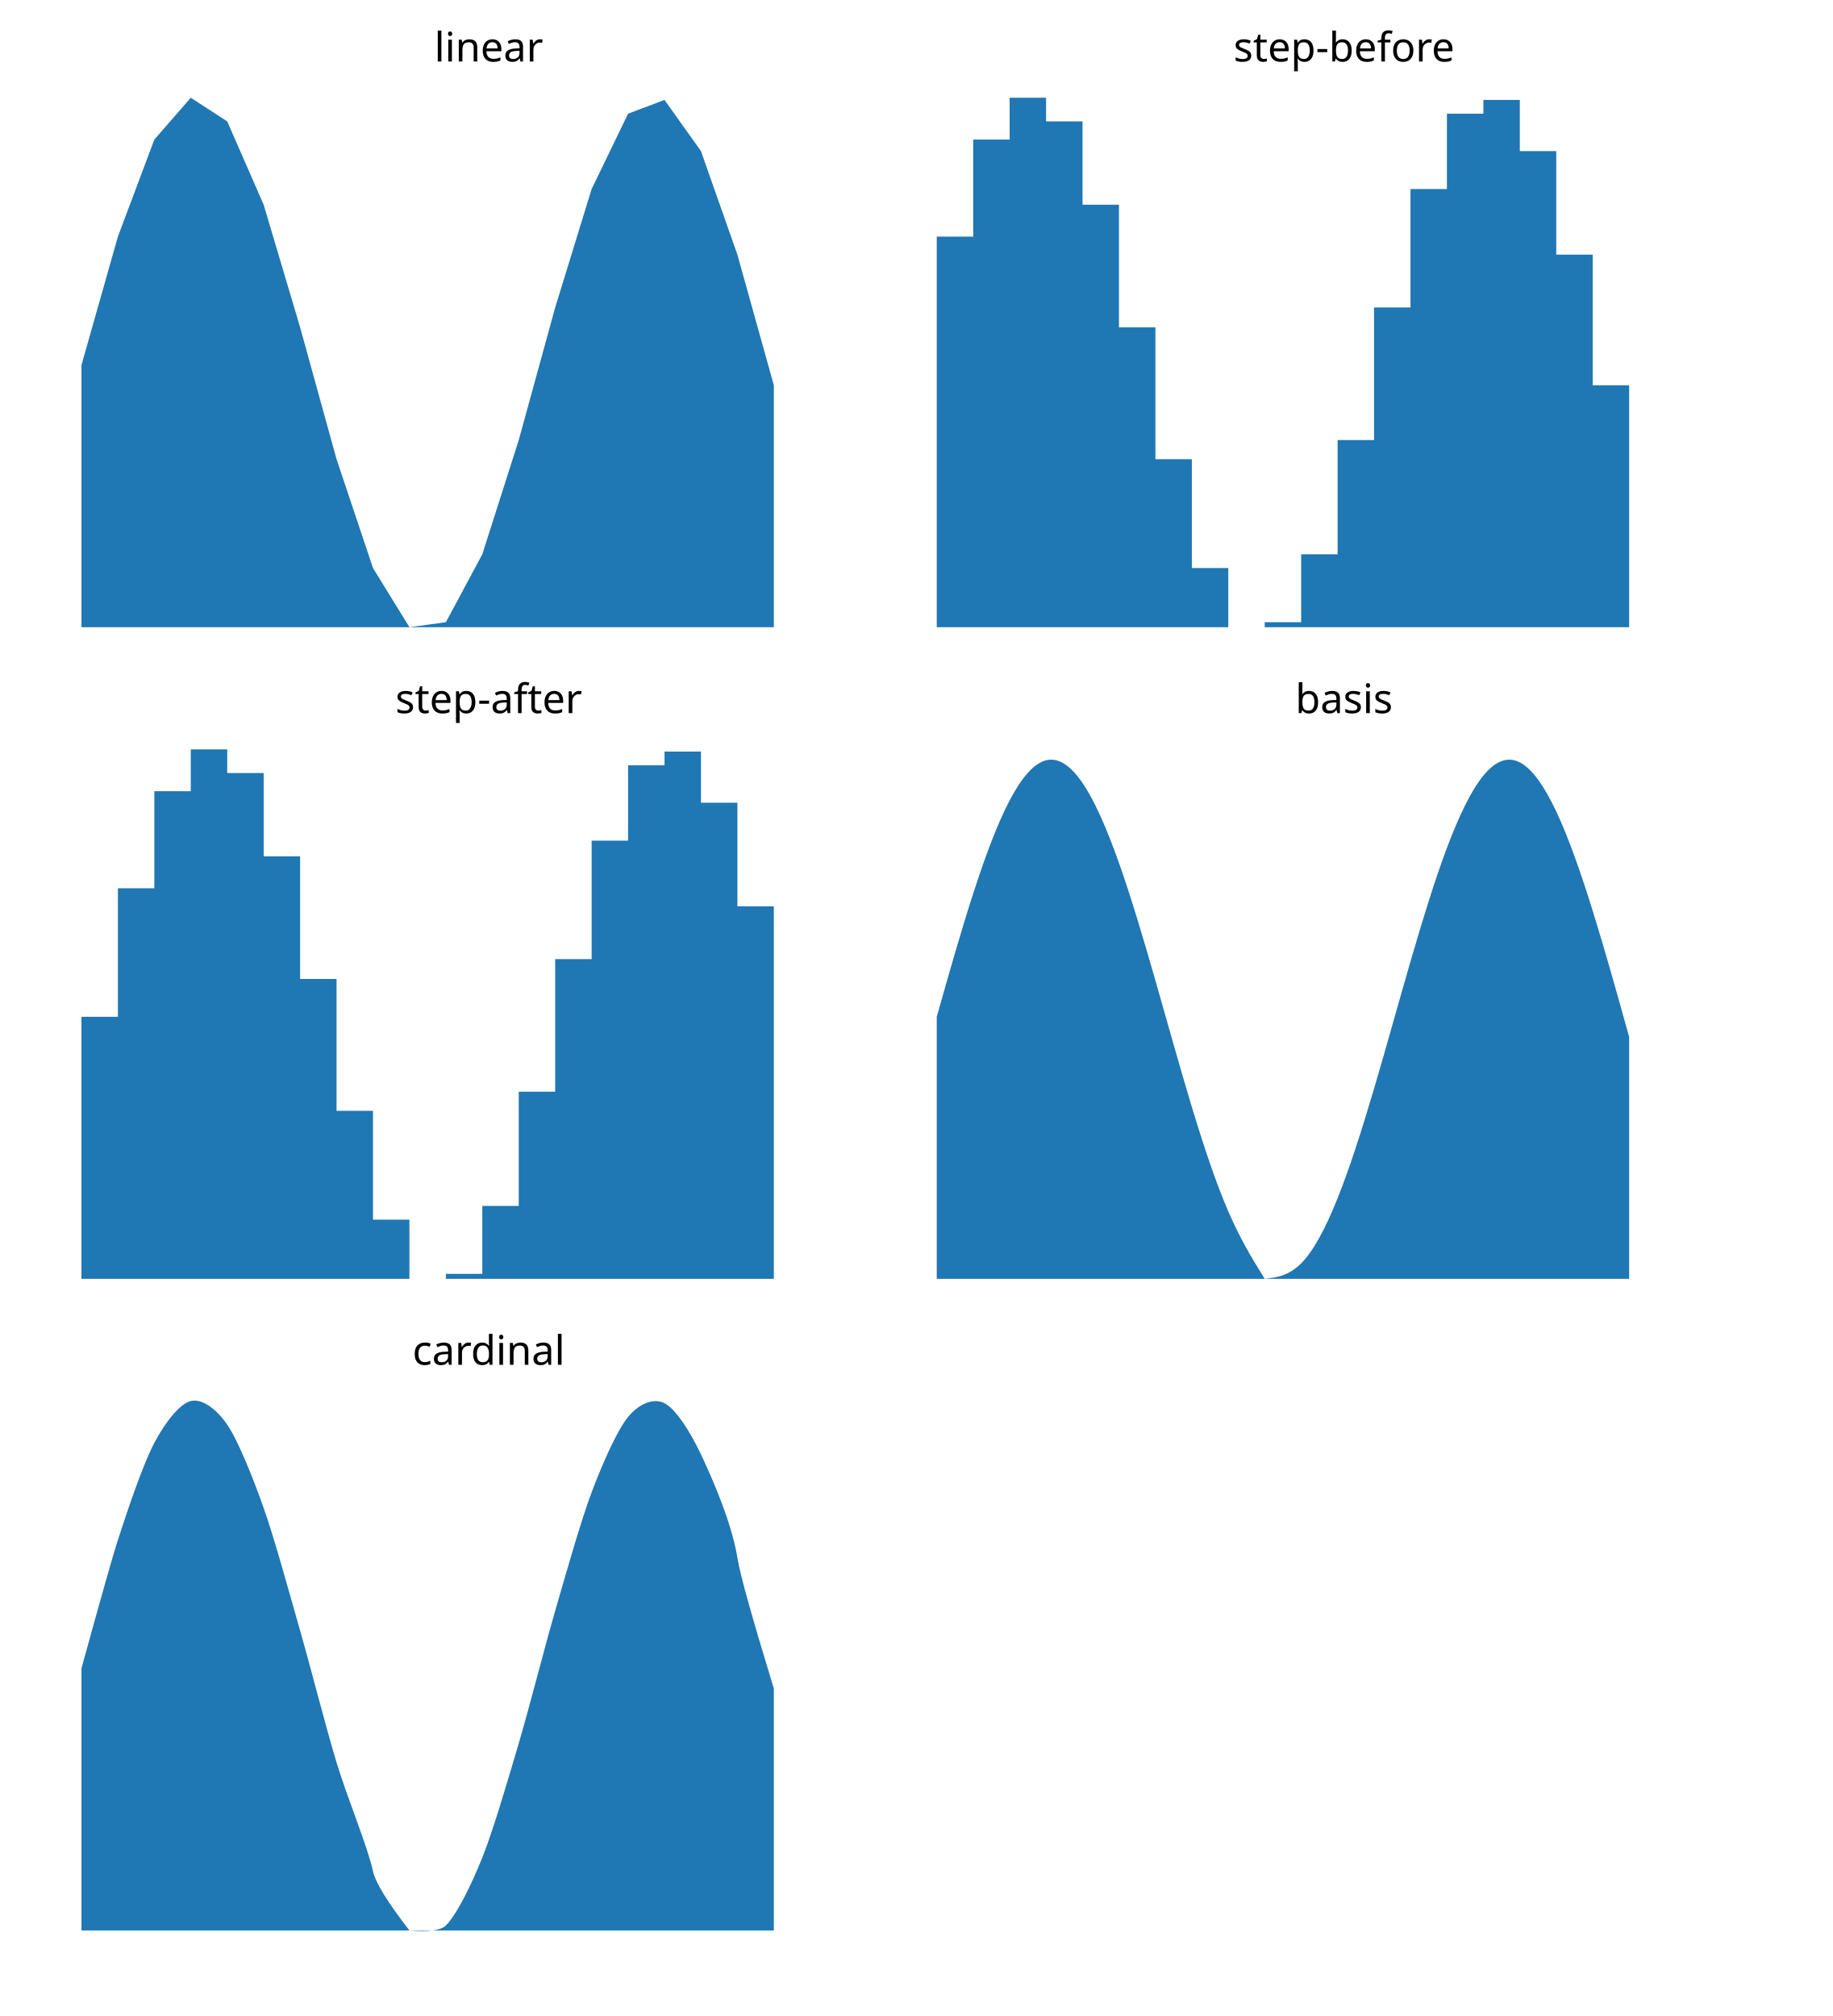
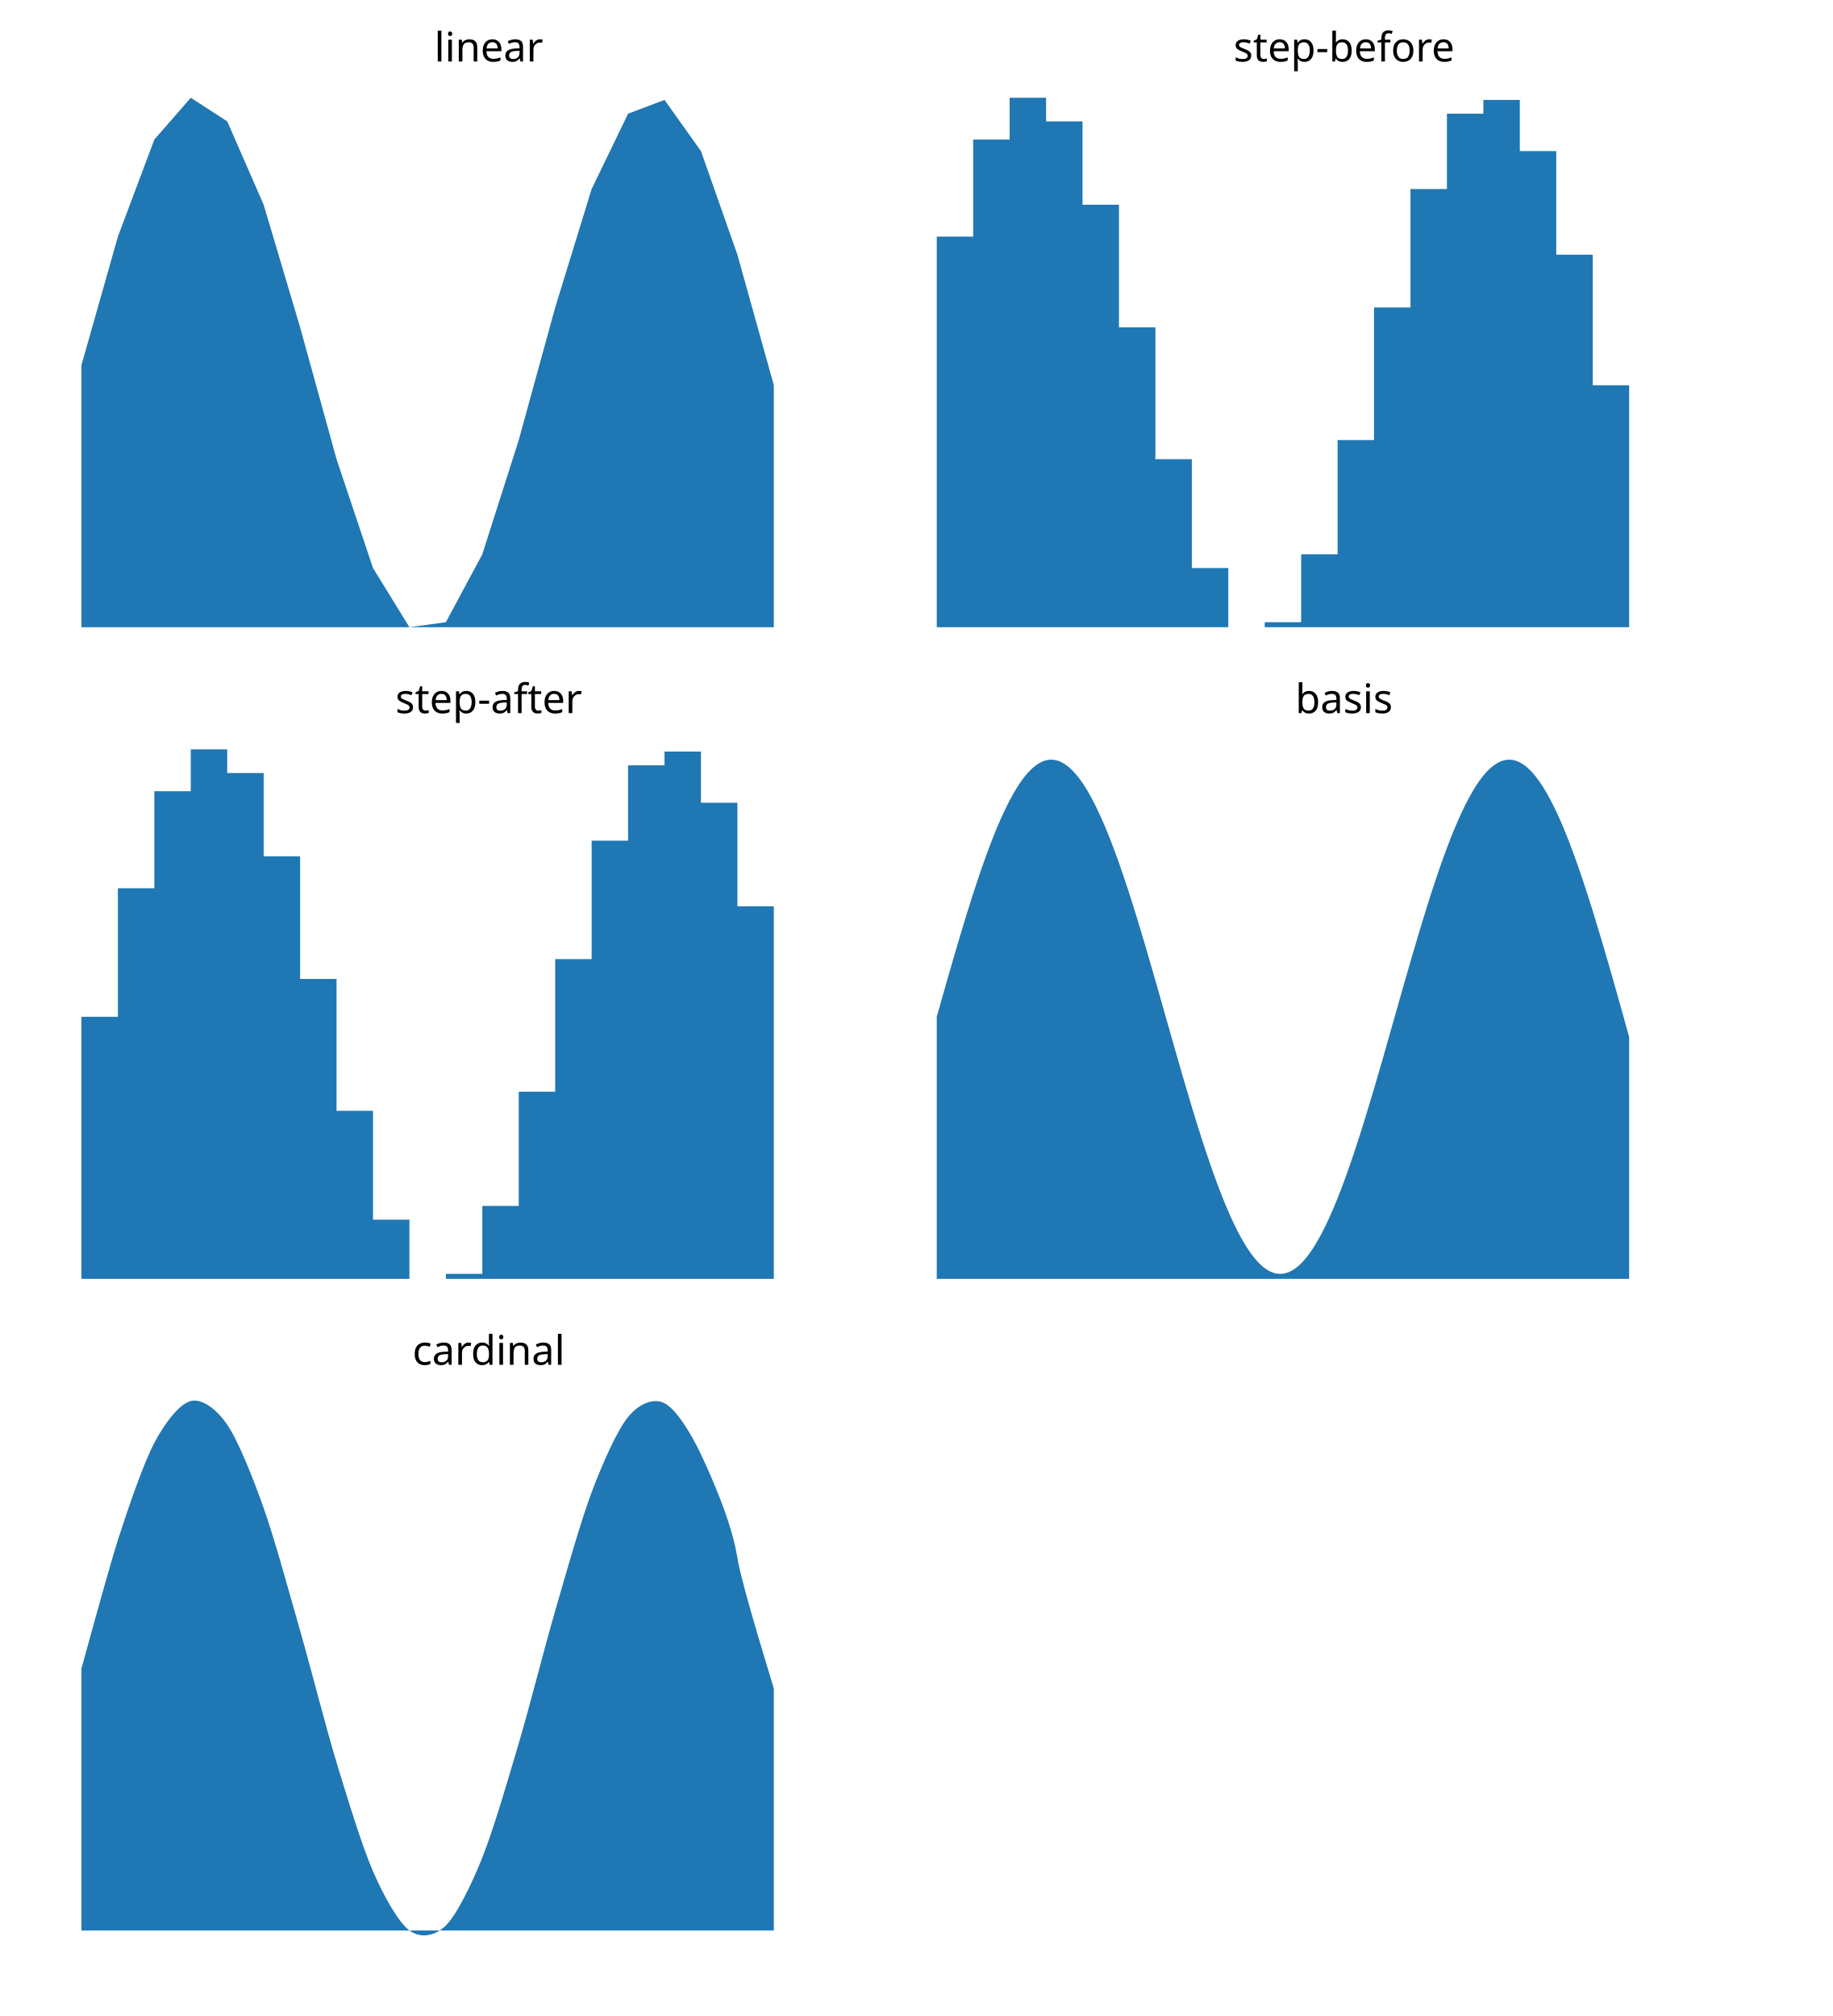
<svg xmlns="http://www.w3.org/2000/svg" font-size="10px" font-family="sans-serif" width="450" height="495">
  <g transform="translate(20,5)">
    <g>
      <text y="3" dy=".71em" transform="translate(100,0)" fill="rgb(0,0,0)" text-anchor="middle">linear</text>
-       <path d="M0,84.657L8.947,53.1L17.895,29.27L26.842,19L35.789,24.805L44.737,45.264L53.684,75.368L62.632,107.746L71.579,134.471L80.526,149L80.526,149L71.579,149L62.632,149L53.684,149L44.737,149L35.789,149L26.842,149L17.895,149L8.947,149L0,149ZM80.526,149L89.474,147.775L98.421,131.097L107.368,103.049L116.316,70.497L125.263,41.413L134.211,22.916L143.158,19.536L152.105,32.099L161.053,57.531L170,89.604L170,149L161.053,149L152.105,149L143.158,149L134.211,149L125.263,149L116.316,149L107.368,149L98.421,149L89.474,149L80.526,149Z" fill="rgb(31,119,180)" />
+       <path d="M0.0,84.657L8.947,53.1L17.895,29.27L26.842,19.0L35.789,24.805L44.737,45.264L53.684,75.368L62.632,107.746L71.579,134.471L80.526,149.0L89.474,147.775L98.421,131.097L107.368,103.049L116.316,70.497L125.263,41.413L134.211,22.916L143.158,19.536L152.105,32.099L161.053,57.531L170.0,89.604L170.0,149L161.053,149L152.105,149L143.158,149L134.211,149L125.263,149L116.316,149L107.368,149L98.421,149L89.474,149L80.526,149L71.579,149L62.632,149L53.684,149L44.737,149L35.789,149L26.842,149L17.895,149L8.947,149L0.0,149Z" fill="rgb(31,119,180)" />
    </g>
    <g transform="translate(210,0)">
      <text y="3" dy=".71em" transform="translate(100,0)" fill="rgb(0,0,0)" text-anchor="middle">step-before</text>
-       <path d="M0,84.657V53.1L8.947,53.1V29.27L17.895,29.27V19L26.842,19V24.805L35.789,24.805V45.264L44.737,45.264V75.368L53.684,75.368V107.746L62.632,107.746V134.471L71.579,134.471L71.579,149H62.632L62.632,149H53.684L53.684,149H44.737L44.737,149H35.789L35.789,149H26.842L26.842,149H17.895L17.895,149H8.947L8.947,149H0L0,149ZM80.526,149V147.775L89.474,147.775V131.097L98.421,131.097V103.049L107.368,103.049V70.497L116.316,70.497V41.413L125.263,41.413V22.916L134.211,22.916V19.536L143.158,19.536V32.099L152.105,32.099V57.531L161.053,57.531V89.604L170,89.604L170,149H161.053L161.053,149H152.105L152.105,149H143.158L143.158,149H134.211L134.211,149H125.263L125.263,149H116.316L116.316,149H107.368L107.368,149H98.421L98.421,149H89.474L89.474,149H80.526L80.526,149Z" fill="rgb(31,119,180)" />
+       <path d="M0.0,84.657V53.1L8.947,53.1V29.27L17.895,29.27V19.0L26.842,19.0V24.805L35.789,24.805V45.264L44.737,45.264V75.368L53.684,75.368V107.746L62.632,107.746V134.471L71.579,134.471V149.0L80.526,149.0V147.775L89.474,147.775V131.097L98.421,131.097V103.049L107.368,103.049V70.497L116.316,70.497V41.413L125.263,41.413V22.916L134.211,22.916V19.536L143.158,19.536V32.099L152.105,32.099V57.531L161.053,57.531V89.604L170.0,89.604L170.0,149H161.053L161.053,149H152.105L152.105,149H143.158L143.158,149H134.211L134.211,149H125.263L125.263,149H116.316L116.316,149H107.368L107.368,149H98.421L98.421,149H89.474L89.474,149H80.526L80.526,149H71.579L71.579,149H62.632L62.632,149H53.684L53.684,149H44.737L44.737,149H35.789L35.789,149H26.842L26.842,149H17.895L17.895,149H8.947L8.947,149H0.0L0.0,149Z" fill="rgb(31,119,180)" />
    </g>
    <g transform="translate(0,160)">
      <text y="3" dy=".71em" transform="translate(100,0)" fill="rgb(0,0,0)" text-anchor="middle">step-after</text>
-       <path d="M0,84.657H8.947L8.947,53.1H17.895L17.895,29.27H26.842L26.842,19H35.789L35.789,24.805H44.737L44.737,45.264H53.684L53.684,75.368H62.632L62.632,107.746H71.579L71.579,134.471H80.526L80.526,149L80.526,149V149L71.579,149V149L62.632,149V149L53.684,149V149L44.737,149V149L35.789,149V149L26.842,149V149L17.895,149V149L8.947,149V149L0,149ZM89.474,147.775H98.421L98.421,131.097H107.368L107.368,103.049H116.316L116.316,70.497H125.263L125.263,41.413H134.211L134.211,22.916H143.158L143.158,19.536H152.105L152.105,32.099H161.053L161.053,57.531H170L170,89.604L170,149V149L161.053,149V149L152.105,149V149L143.158,149V149L134.211,149V149L125.263,149V149L116.316,149V149L107.368,149V149L98.421,149V149L89.474,149Z" fill="rgb(31,119,180)" />
+       <path d="M0.0,84.657H8.947L8.947,53.1H17.895L17.895,29.27H26.842L26.842,19.0H35.789L35.789,24.805H44.737L44.737,45.264H53.684L53.684,75.368H62.632L62.632,107.746H71.579L71.579,134.471H80.526L80.526,149.0H89.474L89.474,147.775H98.421L98.421,131.097H107.368L107.368,103.049H116.316L116.316,70.497H125.263L125.263,41.413H134.211L134.211,22.916H143.158L143.158,19.536H152.105L152.105,32.099H161.053L161.053,57.531H170.0L170.0,89.604L170.0,149V149L161.053,149V149L152.105,149V149L143.158,149V149L134.211,149V149L125.263,149V149L116.316,149V149L107.368,149V149L98.421,149V149L89.474,149V149L80.526,149V149L71.579,149V149L62.632,149V149L53.684,149V149L44.737,149V149L35.789,149V149L26.842,149V149L17.895,149V149L8.947,149V149L0.0,149Z" fill="rgb(31,119,180)" />
    </g>
    <g transform="translate(210,160)">
      <text y="3" dy=".71em" transform="translate(100,0)" fill="rgb(0,0,0)" text-anchor="middle">basis</text>
-       <path d="M0.0,84.657C0.0,84.657,0.0,84.657,1.491,79.398C2.982,74.138,5.965,63.619,8.947,54.388C11.93,45.157,14.912,37.213,17.895,31.53C20.877,25.847,23.86,22.423,26.842,21.679C29.825,20.935,32.807,22.87,35.789,27.248C38.772,31.625,41.754,38.445,44.737,46.872C47.719,55.299,50.702,65.334,53.684,75.747C56.667,86.161,59.649,96.954,62.632,106.804C65.614,116.655,68.596,125.563,71.579,132.439C74.561,139.314,77.544,144.157,79.035,146.579C80.526,149.0,80.526,149.0,80.526,149.0L80.526,149C80.526,149.0,80.526,149.0,79.035,149.0C77.544,149.0,74.561,149.0,71.579,149.0C68.596,149.0,65.614,149.0,62.632,149.0C59.649,149.0,56.667,149.0,53.684,149.0C50.702,149.0,47.719,149.0,44.737,149.0C41.754,149.0,38.772,149.0,35.789,149.0C32.807,149.0,29.825,149.0,26.842,149.0C23.86,149.0,20.877,149.0,17.895,149.0C14.912,149.0,11.93,149.0,8.947,149.0C5.965,149.0,2.982,149.0,1.491,149.0C0.0,149.0,0.0,149.0,0.0,149.0ZM80.526,149.0C80.526,149.0,80.526,149.0,82.018,148.796C83.509,148.592,86.491,148.184,89.474,145.2C92.456,142.216,95.439,136.657,98.421,129.202C101.404,121.748,104.386,112.398,107.368,102.298C110.351,92.198,113.333,81.348,116.316,71.075C119.298,60.803,122.281,51.108,125.263,43.178C128.246,35.247,131.228,29.082,134.211,25.435C137.193,21.789,140.175,20.662,143.158,22.193C146.14,23.723,149.123,27.911,152.105,34.244C155.088,40.576,158.07,49.053,161.053,58.638C164.035,68.222,167.018,78.913,168.509,84.258C170.0,89.604,170.0,89.604,170.0,89.604L170,149C170.0,149.0,170.0,149.0,168.509,149.0C167.018,149.0,164.035,149.0,161.053,149.0C158.07,149.0,155.088,149.0,152.105,149.0C149.123,149.0,146.14,149.0,143.158,149.0C140.175,149.0,137.193,149.0,134.211,149.0C131.228,149.0,128.246,149.0,125.263,149.0C122.281,149.0,119.298,149.0,116.316,149.0C113.333,149.0,110.351,149.0,107.368,149.0C104.386,149.0,101.404,149.0,98.421,149.0C95.439,149.0,92.456,149.0,89.474,149.0C86.491,149.0,83.509,149.0,82.018,149.0C80.526,149.0,80.526,149.0,80.526,149.0Z" fill="rgb(31,119,180)" />
+       <path d="M0.0,84.657C0.0,84.657,0.0,84.657,1.491,79.398C2.982,74.138,5.965,63.619,8.947,54.388C11.93,45.157,14.912,37.213,17.895,31.53C20.877,25.847,23.86,22.423,26.842,21.679C29.825,20.935,32.807,22.87,35.789,27.248C38.772,31.625,41.754,38.445,44.737,46.872C47.719,55.299,50.702,65.334,53.684,75.747C56.667,86.161,59.649,96.954,62.632,106.804C65.614,116.655,68.596,125.563,71.579,132.439C74.561,139.314,77.544,144.157,80.526,146.374C83.509,148.592,86.491,148.184,89.474,145.2C92.456,142.216,95.439,136.657,98.421,129.202C101.404,121.748,104.386,112.398,107.368,102.298C110.351,92.198,113.333,81.348,116.316,71.075C119.298,60.803,122.281,51.108,125.263,43.178C128.246,35.247,131.228,29.082,134.211,25.435C137.193,21.789,140.175,20.662,143.158,22.193C146.14,23.723,149.123,27.911,152.105,34.244C155.088,40.576,158.07,49.053,161.053,58.638C164.035,68.222,167.018,78.913,168.509,84.258C170.0,89.604,170.0,89.604,170.0,89.604L170.0,149C170.0,149.0,170.0,149.0,168.509,149.0C167.018,149.0,164.035,149.0,161.053,149.0C158.07,149.0,155.088,149.0,152.105,149.0C149.123,149.0,146.14,149.0,143.158,149.0C140.175,149.0,137.193,149.0,134.211,149.0C131.228,149.0,128.246,149.0,125.263,149.0C122.281,149.0,119.298,149.0,116.316,149.0C113.333,149.0,110.351,149.0,107.368,149.0C104.386,149.0,101.404,149.0,98.421,149.0C95.439,149.0,92.456,149.0,89.474,149.0C86.491,149.0,83.509,149.0,80.526,149.0C77.544,149.0,74.561,149.0,71.579,149.0C68.596,149.0,65.614,149.0,62.632,149.0C59.649,149.0,56.667,149.0,53.684,149.0C50.702,149.0,47.719,149.0,44.737,149.0C41.754,149.0,38.772,149.0,35.789,149.0C32.807,149.0,29.825,149.0,26.842,149.0C23.86,149.0,20.877,149.0,17.895,149.0C14.912,149.0,11.93,149.0,8.947,149.0C5.965,149.0,2.982,149.0,1.491,149.0C0.0,149.0,0.0,149.0,0.0,149.0Z" fill="rgb(31,119,180)" />
    </g>
    <g transform="translate(0,320)">
      <text y="3" dy=".71em" transform="translate(100,0)" fill="rgb(0,0,0)" text-anchor="middle">cardinal</text>
-       <path d="M0.0,84.657Q7.158,58.639,8.947,53.1C11.632,44.792,15.211,34.385,17.895,29.27S24.158,19.67,26.842,19.0S33.105,20.866,35.789,24.805S42.053,37.68,44.737,45.264S51.0,65.996,53.684,75.368S59.947,98.881,62.632,107.746S70.237,128.283,71.579,134.471Q72.474,138.597,80.526,149.0L80.526,149Q73.368,149.0,71.579,149C68.895,149.0,65.316,149.0,62.632,149S56.368,149.0,53.684,149S47.421,149.0,44.737,149S38.474,149.0,35.789,149S29.526,149.0,26.842,149S20.579,149.0,17.895,149S10.289,149.0,8.947,149Q8.053,149.0,0,149ZM80.526,149.0Q87.684,149.566,89.474,147.775C92.158,145.09,95.737,137.806,98.421,131.097S104.684,112.139,107.368,103.049S113.632,79.743,116.316,70.497S122.579,48.55,125.263,41.413S131.526,26.198,134.211,22.916S140.474,18.158,143.158,19.536S149.421,26.4,152.105,32.099S159.711,48.905,161.053,57.531Q161.947,63.281,170.0,89.604L170,149Q162.842,149.0,161.053,149C158.368,149.0,154.789,149.0,152.105,149S145.842,149.0,143.158,149S136.895,149.0,134.211,149S127.947,149.0,125.263,149S119,149.0,116.316,149S110.053,149.0,107.368,149S101.105,149.0,98.421,149S90.816,149.0,89.474,149Q88.579,149.0,80.526,149Z" fill="rgb(31,119,180)" />
+       <path d="M0.0,84.657Q7.158,58.639,8.947,53.1C11.632,44.792,15.211,34.385,17.895,29.27S24.158,19.67,26.842,19.0S33.105,20.866,35.789,24.805S42.053,37.68,44.737,45.264S51.0,65.996,53.684,75.368S59.947,98.881,62.632,107.746S68.895,128.283,71.579,134.471S77.842,147.004,80.526,149.0S86.789,150.461,89.474,147.775S95.737,137.806,98.421,131.097S104.684,112.139,107.368,103.049S113.632,79.743,116.316,70.497S122.579,48.55,125.263,41.413S131.526,26.198,134.211,22.916S140.474,18.158,143.158,19.536S149.421,26.4,152.105,32.099S159.711,48.905,161.053,57.531Q161.947,63.281,170.0,89.604L170.0,149Q162.842,149.0,161.053,149C158.368,149.0,154.789,149.0,152.105,149S145.842,149.0,143.158,149S136.895,149.0,134.211,149S127.947,149.0,125.263,149S119,149.0,116.316,149S110.053,149.0,107.368,149S101.105,149.0,98.421,149S92.158,149.0,89.474,149S83.211,149.0,80.526,149S74.263,149.0,71.579,149S65.316,149.0,62.632,149S56.368,149.0,53.684,149S47.421,149.0,44.737,149S38.474,149.0,35.789,149S29.526,149.0,26.842,149S20.579,149.0,17.895,149S10.289,149.0,8.947,149Q8.053,149.0,0.0,149Z" fill="rgb(31,119,180)" />
    </g>
  </g>
</svg>
